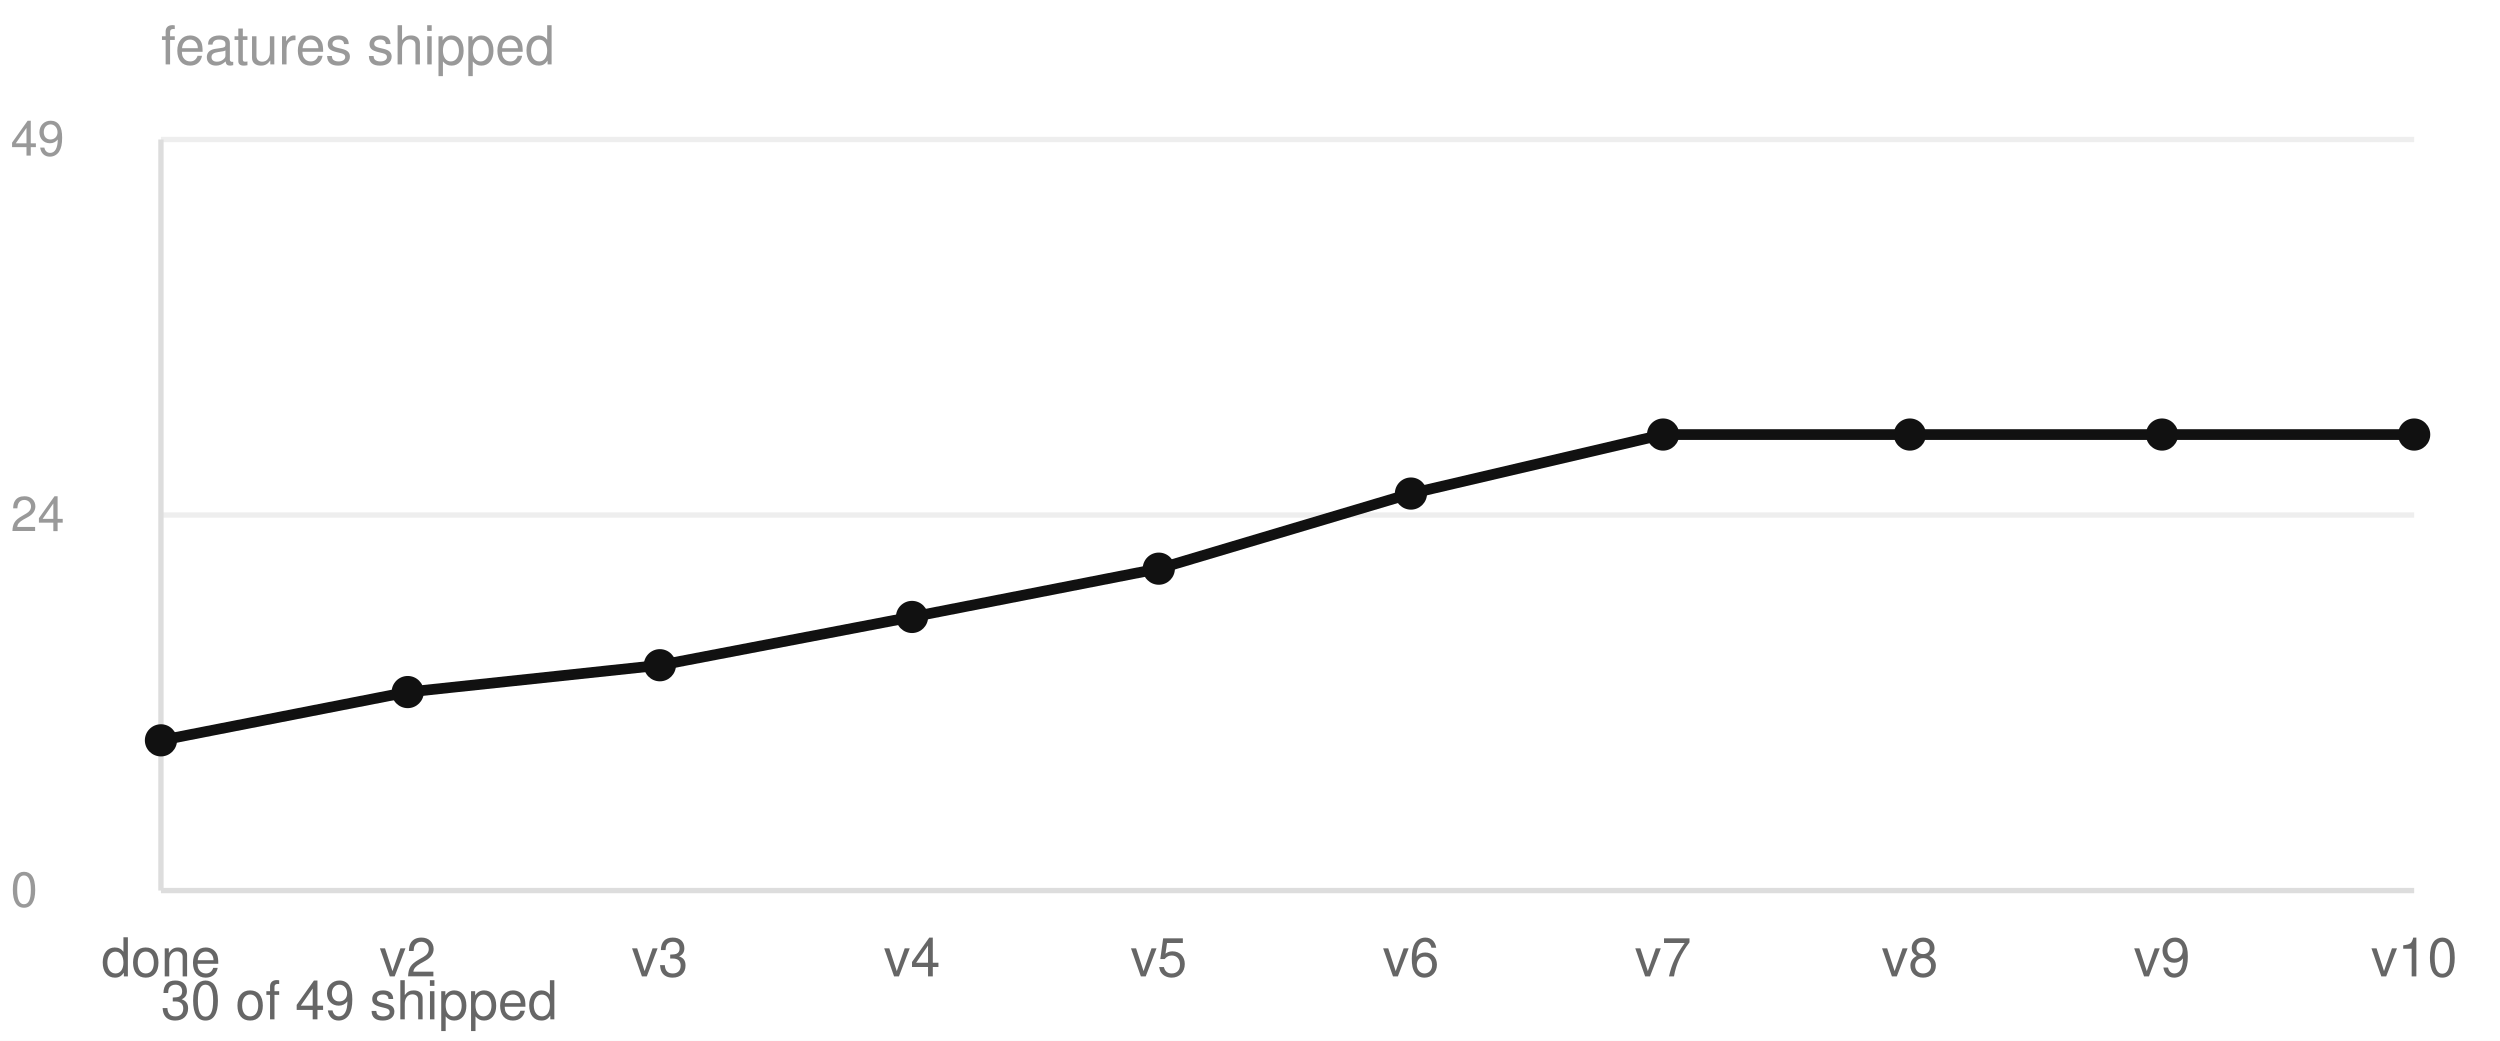
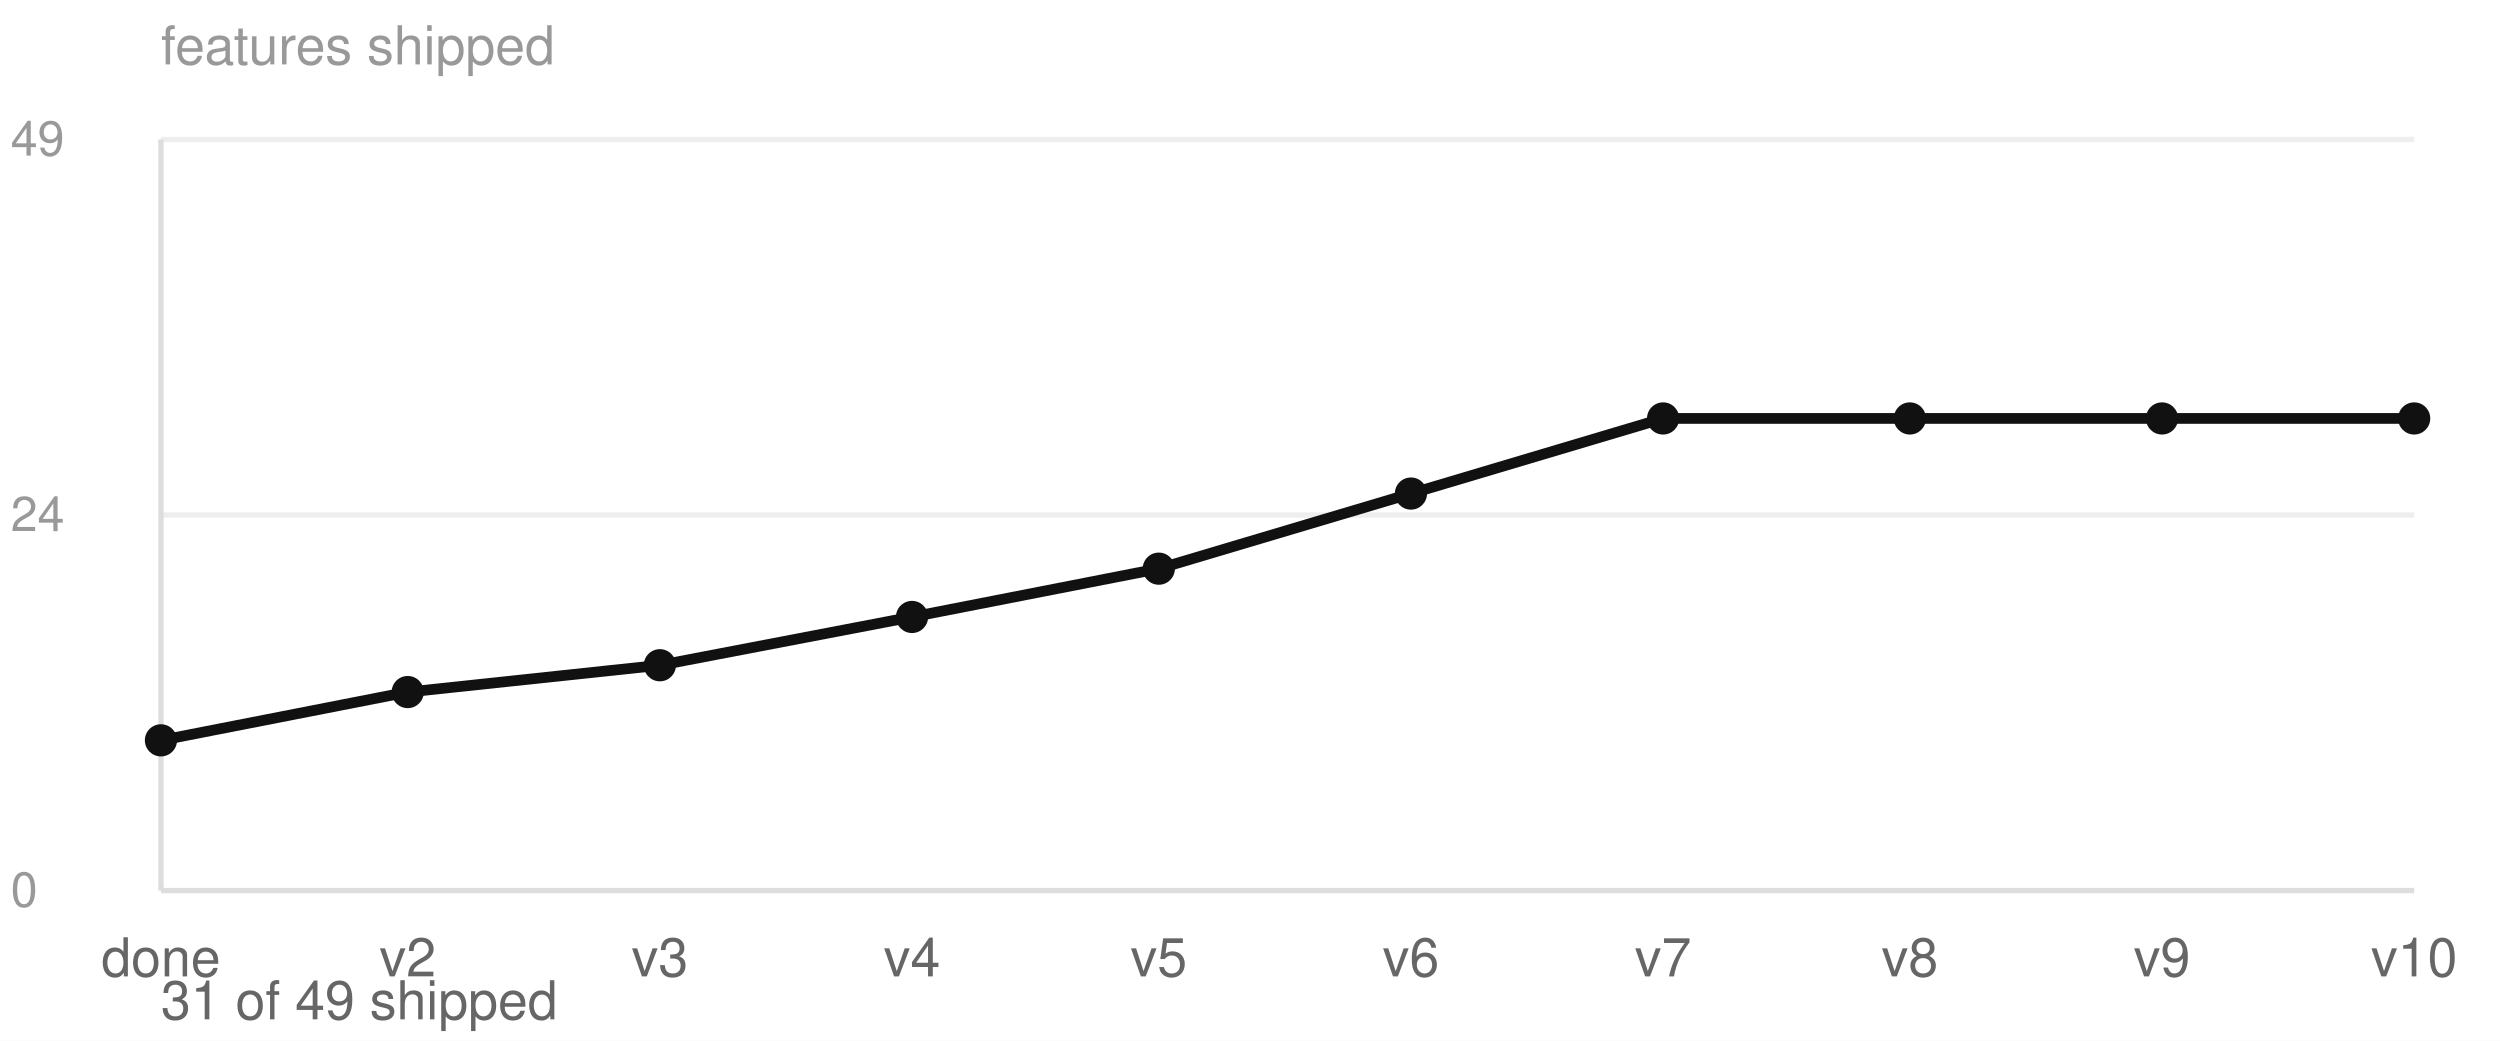
<svg xmlns="http://www.w3.org/2000/svg" width="466" height="194" viewBox="0 0 466 194">
  <rect width="100%" height="100%" fill="#ffffff" />
  <text x="30" y="12" font-family="-apple-system,Helvetica,Arial,sans-serif" font-size="10" fill="#999">features shipped</text>
  <line x1="30" y1="26" x2="450" y2="26" stroke="#eee" />
  <text x="2" y="29" font-family="-apple-system,Helvetica,Arial,sans-serif" font-size="9" fill="#999">49</text>
  <line x1="30" y1="96" x2="450" y2="96" stroke="#eee" />
  <text x="2" y="99" font-family="-apple-system,Helvetica,Arial,sans-serif" font-size="9" fill="#999">24</text>
  <line x1="30" y1="26" x2="30" y2="166" stroke="#ddd" />
  <line x1="30" y1="166" x2="450" y2="166" stroke="#ddd" />
  <text x="2" y="169" font-family="-apple-system,Helvetica,Arial,sans-serif" font-size="9" fill="#999">0</text>
-   <polyline points="30,138 76,129 123,124 170,115 216,106 263,92 310,81 356,81 403,81 450,81 " fill="none" stroke="#111" stroke-width="2" />
+   <polyline points="30,138 76,129 123,124 170,115 216,106 263,92 310,78 356,78 403,78 450,78 " fill="none" stroke="#111" stroke-width="2" />
  <circle cx="30" cy="138" r="3" fill="#111" />
  <circle cx="76" cy="129" r="3" fill="#111" />
  <circle cx="123" cy="124" r="3" fill="#111" />
  <circle cx="170" cy="115" r="3" fill="#111" />
  <circle cx="216" cy="106" r="3" fill="#111" />
  <circle cx="263" cy="92" r="3" fill="#111" />
-   <circle cx="310" cy="81" r="3" fill="#111" />
-   <circle cx="356" cy="81" r="3" fill="#111" />
-   <circle cx="403" cy="81" r="3" fill="#111" />
-   <circle cx="450" cy="81" r="3" fill="#111" />
+   <circle cx="310" cy="78" r="3" fill="#111" />
+   <circle cx="356" cy="78" r="3" fill="#111" />
+   <circle cx="403" cy="78" r="3" fill="#111" />
+   <circle cx="450" cy="78" r="3" fill="#111" />
  <text x="30" y="182" font-family="-apple-system,Helvetica,Arial,sans-serif" font-size="10" fill="#666" text-anchor="middle">done</text>
  <text x="76" y="182" font-family="-apple-system,Helvetica,Arial,sans-serif" font-size="10" fill="#666" text-anchor="middle">v2</text>
  <text x="123" y="182" font-family="-apple-system,Helvetica,Arial,sans-serif" font-size="10" fill="#666" text-anchor="middle">v3</text>
  <text x="170" y="182" font-family="-apple-system,Helvetica,Arial,sans-serif" font-size="10" fill="#666" text-anchor="middle">v4</text>
  <text x="216" y="182" font-family="-apple-system,Helvetica,Arial,sans-serif" font-size="10" fill="#666" text-anchor="middle">v5</text>
  <text x="263" y="182" font-family="-apple-system,Helvetica,Arial,sans-serif" font-size="10" fill="#666" text-anchor="middle">v6</text>
  <text x="310" y="182" font-family="-apple-system,Helvetica,Arial,sans-serif" font-size="10" fill="#666" text-anchor="middle">v7</text>
  <text x="356" y="182" font-family="-apple-system,Helvetica,Arial,sans-serif" font-size="10" fill="#666" text-anchor="middle">v8</text>
  <text x="403" y="182" font-family="-apple-system,Helvetica,Arial,sans-serif" font-size="10" fill="#666" text-anchor="middle">v9</text>
  <text x="450" y="182" font-family="-apple-system,Helvetica,Arial,sans-serif" font-size="10" fill="#666" text-anchor="middle">v10</text>
-   <text x="30" y="190" font-family="-apple-system,Helvetica,Arial,sans-serif" font-size="10" fill="#666">30 of 49 shipped</text>
+   <text x="30" y="190" font-family="-apple-system,Helvetica,Arial,sans-serif" font-size="10" fill="#666">31 of 49 shipped</text>
</svg>
